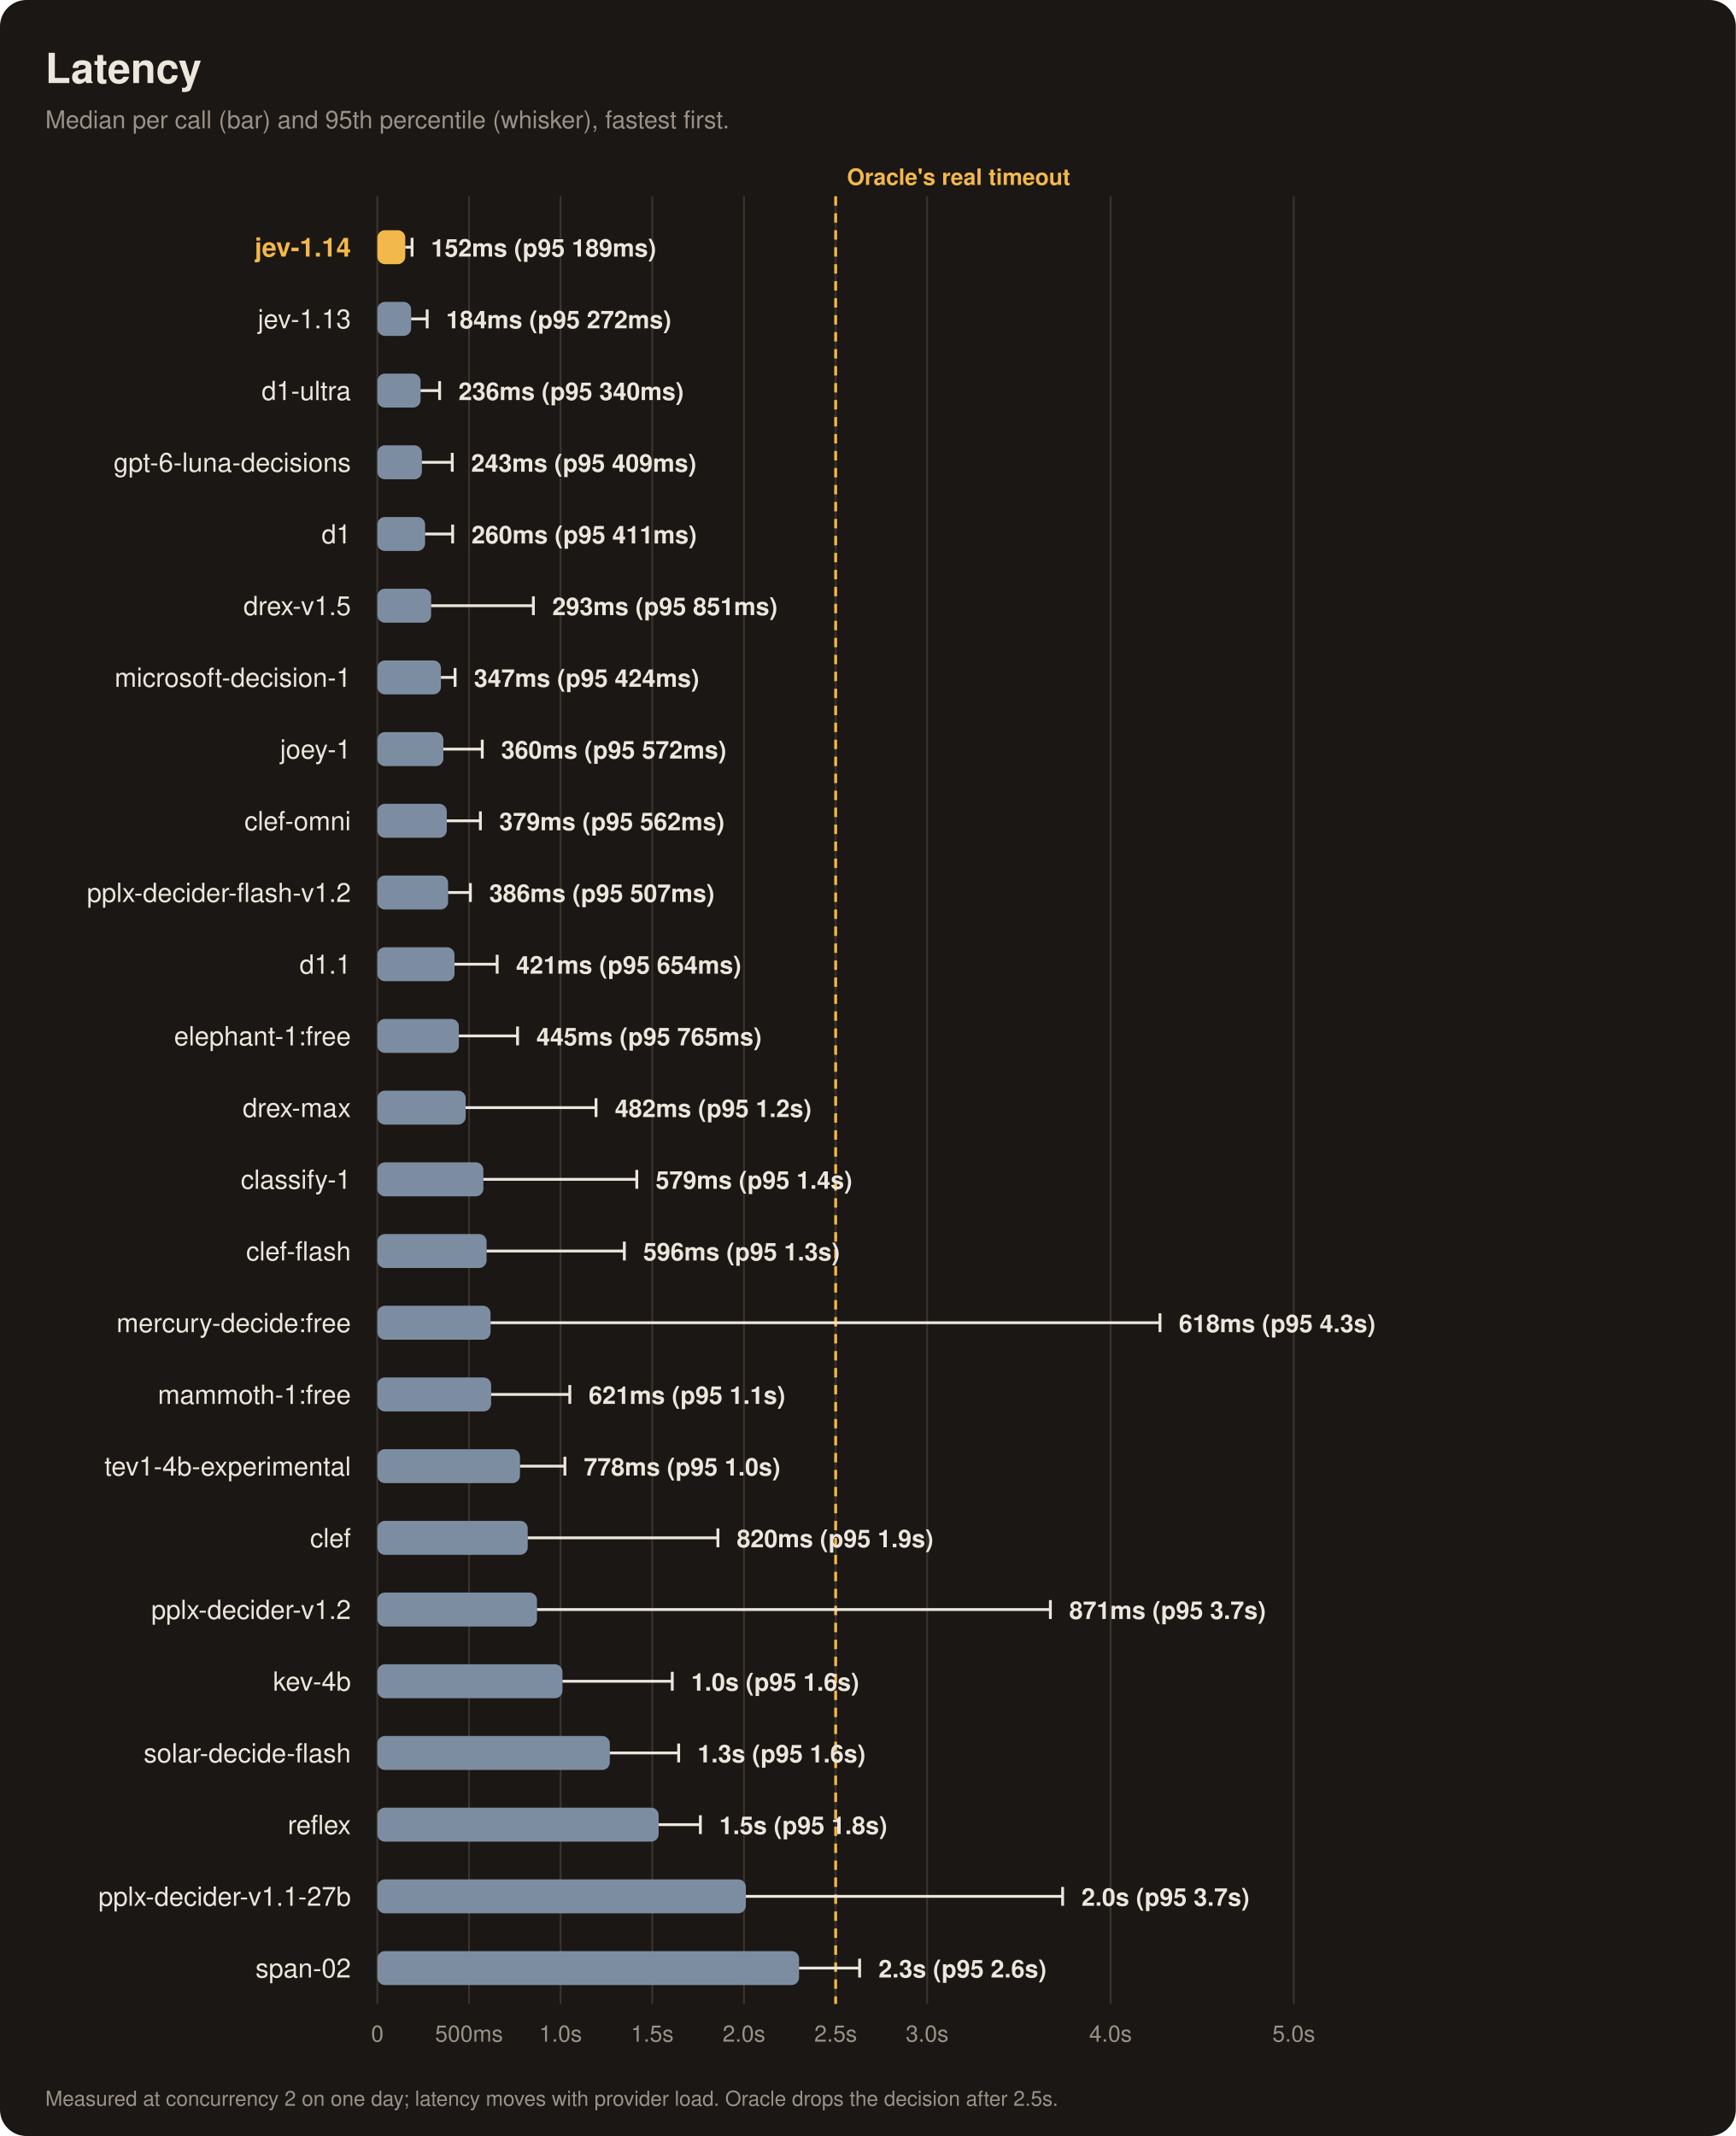
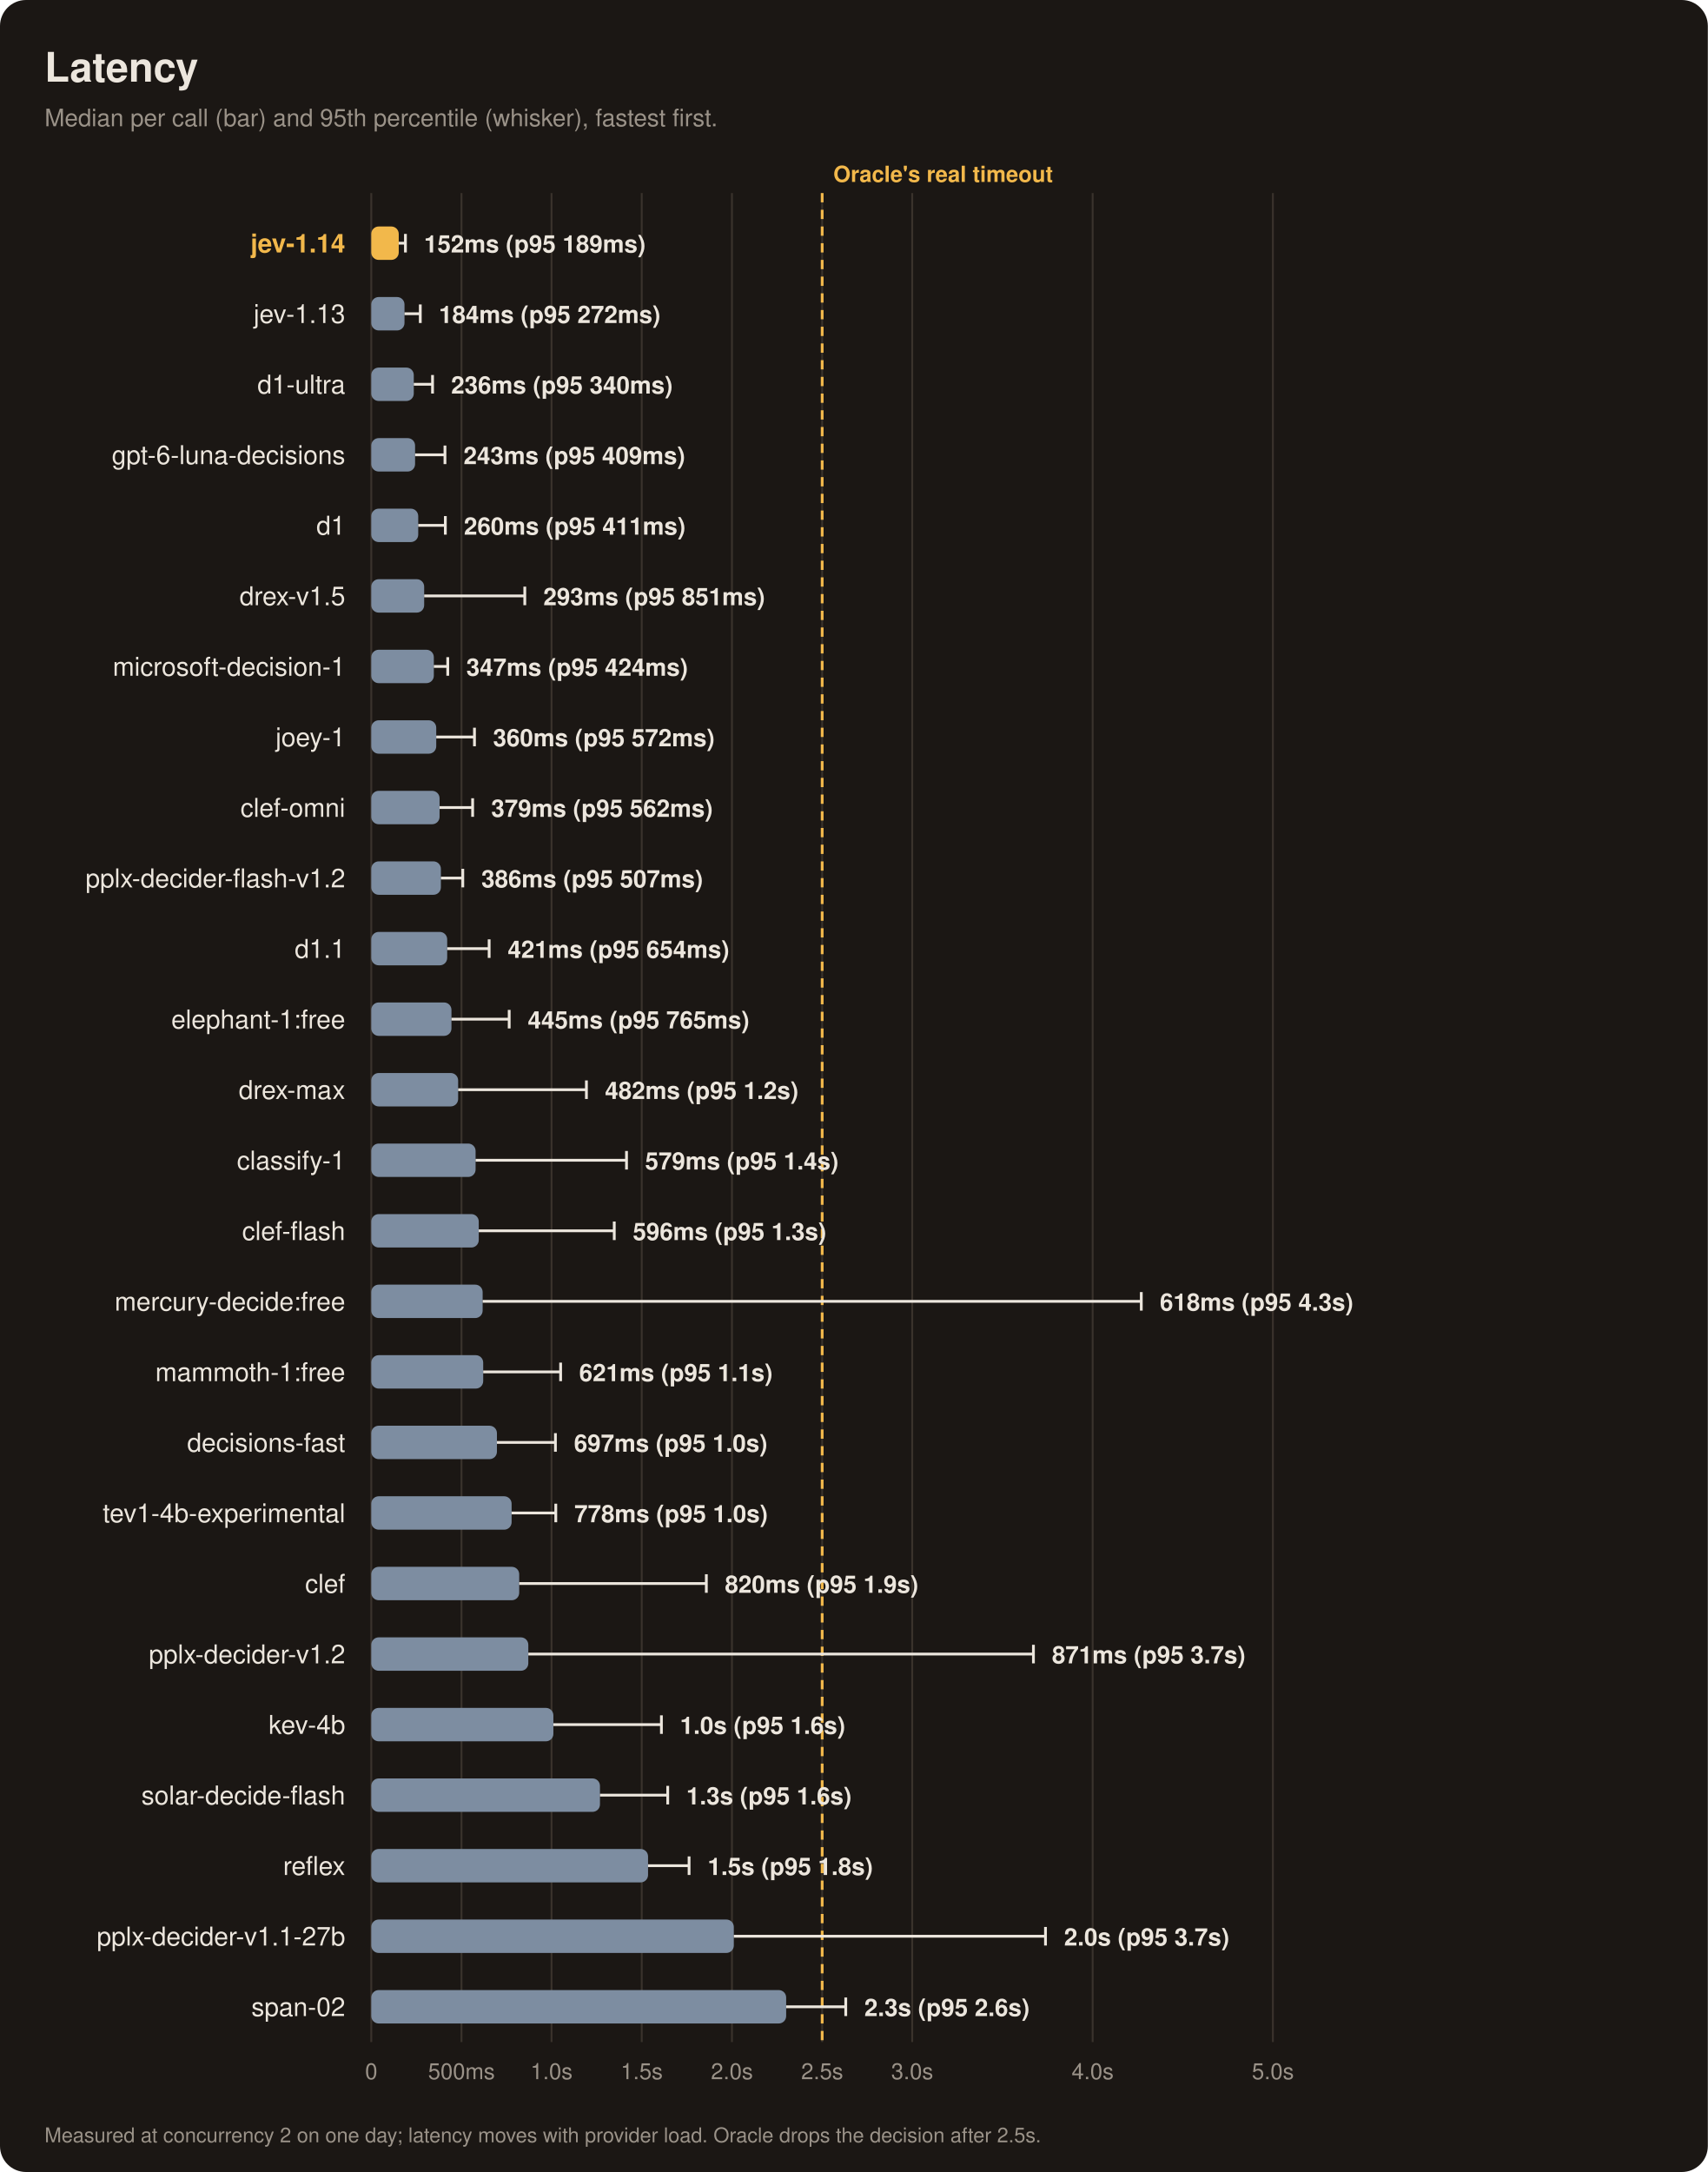
- <svg xmlns="http://www.w3.org/2000/svg" viewBox="0 0 920 1132" width="920" role="img" aria-label="Latency" font-family="-apple-system,BlinkMacSystemFont,'Segoe UI',Helvetica,Arial,sans-serif">
-   <rect width="920" height="1132" rx="14" fill="#1b1714" />
+ <svg xmlns="http://www.w3.org/2000/svg" viewBox="0 0 920 1170" width="920" role="img" aria-label="Latency" font-family="-apple-system,BlinkMacSystemFont,'Segoe UI',Helvetica,Arial,sans-serif">
+   <rect width="920" height="1170" rx="14" fill="#1b1714" />
  <text x="24.0" y="44.0" font-size="22" font-weight="700" fill="#ece6dd" text-anchor="start">Latency</text>
  <text x="24.0" y="68.0" font-size="13" font-weight="400" fill="#9a9288" text-anchor="start">Median per call (bar) and 95th percentile (whisker), fastest first.</text>
-   <line x1="200.0" y1="104.0" x2="200.0" y2="1062.0" stroke="#3a332c" stroke-width="1.0" />
-   <text x="200.0" y="1082.0" font-size="12" font-weight="400" fill="#9a9288" text-anchor="middle">0</text>
-   <line x1="248.6" y1="104.0" x2="248.6" y2="1062.0" stroke="#3a332c" stroke-width="1.0" />
-   <text x="248.6" y="1082.0" font-size="12" font-weight="400" fill="#9a9288" text-anchor="middle">500ms</text>
-   <line x1="297.1" y1="104.0" x2="297.1" y2="1062.0" stroke="#3a332c" stroke-width="1.0" />
-   <text x="297.1" y="1082.0" font-size="12" font-weight="400" fill="#9a9288" text-anchor="middle">1.0s</text>
-   <line x1="345.7" y1="104.0" x2="345.7" y2="1062.0" stroke="#3a332c" stroke-width="1.0" />
-   <text x="345.7" y="1082.0" font-size="12" font-weight="400" fill="#9a9288" text-anchor="middle">1.5s</text>
-   <line x1="394.3" y1="104.0" x2="394.3" y2="1062.0" stroke="#3a332c" stroke-width="1.0" />
-   <text x="394.3" y="1082.0" font-size="12" font-weight="400" fill="#9a9288" text-anchor="middle">2.0s</text>
-   <line x1="442.9" y1="104.0" x2="442.9" y2="1062.0" stroke="#3a332c" stroke-width="1.0" />
-   <text x="442.9" y="1082.0" font-size="12" font-weight="400" fill="#9a9288" text-anchor="middle">2.5s</text>
-   <line x1="491.4" y1="104.0" x2="491.4" y2="1062.0" stroke="#3a332c" stroke-width="1.0" />
-   <text x="491.4" y="1082.0" font-size="12" font-weight="400" fill="#9a9288" text-anchor="middle">3.0s</text>
-   <line x1="588.6" y1="104.0" x2="588.6" y2="1062.0" stroke="#3a332c" stroke-width="1.0" />
-   <text x="588.6" y="1082.0" font-size="12" font-weight="400" fill="#9a9288" text-anchor="middle">4.0s</text>
-   <line x1="685.7" y1="104.0" x2="685.7" y2="1062.0" stroke="#3a332c" stroke-width="1.0" />
-   <text x="685.7" y="1082.0" font-size="12" font-weight="400" fill="#9a9288" text-anchor="middle">5.0s</text>
-   <line x1="442.9" y1="104.0" x2="442.9" y2="1062.0" stroke="#f2b84b" stroke-width="1.5" stroke-dasharray="5 4" />
+   <line x1="200.0" y1="104.0" x2="200.0" y2="1100.0" stroke="#3a332c" stroke-width="1.0" />
+   <text x="200.0" y="1120.0" font-size="12" font-weight="400" fill="#9a9288" text-anchor="middle">0</text>
+   <line x1="248.6" y1="104.0" x2="248.6" y2="1100.0" stroke="#3a332c" stroke-width="1.0" />
+   <text x="248.6" y="1120.0" font-size="12" font-weight="400" fill="#9a9288" text-anchor="middle">500ms</text>
+   <line x1="297.1" y1="104.0" x2="297.1" y2="1100.0" stroke="#3a332c" stroke-width="1.0" />
+   <text x="297.1" y="1120.0" font-size="12" font-weight="400" fill="#9a9288" text-anchor="middle">1.0s</text>
+   <line x1="345.7" y1="104.0" x2="345.7" y2="1100.0" stroke="#3a332c" stroke-width="1.0" />
+   <text x="345.7" y="1120.0" font-size="12" font-weight="400" fill="#9a9288" text-anchor="middle">1.5s</text>
+   <line x1="394.3" y1="104.0" x2="394.3" y2="1100.0" stroke="#3a332c" stroke-width="1.0" />
+   <text x="394.3" y="1120.0" font-size="12" font-weight="400" fill="#9a9288" text-anchor="middle">2.0s</text>
+   <line x1="442.9" y1="104.0" x2="442.9" y2="1100.0" stroke="#3a332c" stroke-width="1.0" />
+   <text x="442.9" y="1120.0" font-size="12" font-weight="400" fill="#9a9288" text-anchor="middle">2.5s</text>
+   <line x1="491.4" y1="104.0" x2="491.4" y2="1100.0" stroke="#3a332c" stroke-width="1.0" />
+   <text x="491.4" y="1120.0" font-size="12" font-weight="400" fill="#9a9288" text-anchor="middle">3.0s</text>
+   <line x1="588.6" y1="104.0" x2="588.6" y2="1100.0" stroke="#3a332c" stroke-width="1.0" />
+   <text x="588.6" y="1120.0" font-size="12" font-weight="400" fill="#9a9288" text-anchor="middle">4.0s</text>
+   <line x1="685.7" y1="104.0" x2="685.7" y2="1100.0" stroke="#3a332c" stroke-width="1.0" />
+   <text x="685.7" y="1120.0" font-size="12" font-weight="400" fill="#9a9288" text-anchor="middle">5.0s</text>
+   <line x1="442.9" y1="104.0" x2="442.9" y2="1100.0" stroke="#f2b84b" stroke-width="1.5" stroke-dasharray="5 4" />
  <text x="448.9" y="98.0" font-size="12" font-weight="600" fill="#f2b84b" text-anchor="start">Oracle's real timeout</text>
  <text x="186.0" y="136.0" font-size="14" font-weight="700" fill="#f2b84b" text-anchor="end">jev-1.14</text>
  <rect x="200.0" y="122.0" width="14.8" height="18.0" rx="4.0" fill="#f2b84b" />
  <line x1="214.8" y1="131.0" x2="218.4" y2="131.0" stroke="#ece6dd" stroke-width="1.5" />
  <line x1="218.4" y1="126.0" x2="218.4" y2="136.0" stroke="#ece6dd" stroke-width="1.5" />
  <text x="228.4" y="136.0" font-size="13" font-weight="600" fill="#ece6dd" text-anchor="start">152ms  (p95 189ms)</text>
  <text x="186.0" y="174.0" font-size="14" font-weight="500" fill="#ece6dd" text-anchor="end">jev-1.13</text>
  <rect x="200.0" y="160.0" width="17.9" height="18.0" rx="4.0" fill="#7d8da1" />
  <line x1="217.9" y1="169.0" x2="226.4" y2="169.0" stroke="#ece6dd" stroke-width="1.5" />
  <line x1="226.4" y1="164.0" x2="226.4" y2="174.0" stroke="#ece6dd" stroke-width="1.5" />
  <text x="236.4" y="174.0" font-size="13" font-weight="600" fill="#ece6dd" text-anchor="start">184ms  (p95 272ms)</text>
  <text x="186.0" y="212.0" font-size="14" font-weight="500" fill="#ece6dd" text-anchor="end">d1-ultra</text>
  <rect x="200.0" y="198.0" width="22.9" height="18.0" rx="4.0" fill="#7d8da1" />
  <line x1="222.9" y1="207.0" x2="233.0" y2="207.0" stroke="#ece6dd" stroke-width="1.5" />
  <line x1="233.0" y1="202.0" x2="233.0" y2="212.0" stroke="#ece6dd" stroke-width="1.5" />
  <text x="243.0" y="212.0" font-size="13" font-weight="600" fill="#ece6dd" text-anchor="start">236ms  (p95 340ms)</text>
  <text x="186.0" y="250.0" font-size="14" font-weight="500" fill="#ece6dd" text-anchor="end">gpt-6-luna-decisions</text>
  <rect x="200.0" y="236.0" width="23.6" height="18.0" rx="4.0" fill="#7d8da1" />
  <line x1="223.6" y1="245.0" x2="239.7" y2="245.0" stroke="#ece6dd" stroke-width="1.5" />
  <line x1="239.7" y1="240.0" x2="239.7" y2="250.0" stroke="#ece6dd" stroke-width="1.5" />
  <text x="249.7" y="250.0" font-size="13" font-weight="600" fill="#ece6dd" text-anchor="start">243ms  (p95 409ms)</text>
  <text x="186.0" y="288.0" font-size="14" font-weight="500" fill="#ece6dd" text-anchor="end">d1</text>
  <rect x="200.0" y="274.0" width="25.3" height="18.0" rx="4.0" fill="#7d8da1" />
  <line x1="225.3" y1="283.0" x2="239.9" y2="283.0" stroke="#ece6dd" stroke-width="1.5" />
  <line x1="239.9" y1="278.0" x2="239.9" y2="288.0" stroke="#ece6dd" stroke-width="1.5" />
  <text x="249.9" y="288.0" font-size="13" font-weight="600" fill="#ece6dd" text-anchor="start">260ms  (p95 411ms)</text>
  <text x="186.0" y="326.0" font-size="14" font-weight="500" fill="#ece6dd" text-anchor="end">drex-v1.5</text>
  <rect x="200.0" y="312.0" width="28.5" height="18.0" rx="4.0" fill="#7d8da1" />
  <line x1="228.5" y1="321.0" x2="282.7" y2="321.0" stroke="#ece6dd" stroke-width="1.5" />
  <line x1="282.7" y1="316.0" x2="282.7" y2="326.0" stroke="#ece6dd" stroke-width="1.5" />
  <text x="292.7" y="326.0" font-size="13" font-weight="600" fill="#ece6dd" text-anchor="start">293ms  (p95 851ms)</text>
  <text x="186.0" y="364.0" font-size="14" font-weight="500" fill="#ece6dd" text-anchor="end">microsoft-decision-1</text>
  <rect x="200.0" y="350.0" width="33.7" height="18.0" rx="4.0" fill="#7d8da1" />
  <line x1="233.7" y1="359.0" x2="241.2" y2="359.0" stroke="#ece6dd" stroke-width="1.5" />
  <line x1="241.2" y1="354.0" x2="241.2" y2="364.0" stroke="#ece6dd" stroke-width="1.5" />
  <text x="251.2" y="364.0" font-size="13" font-weight="600" fill="#ece6dd" text-anchor="start">347ms  (p95 424ms)</text>
  <text x="186.0" y="402.0" font-size="14" font-weight="500" fill="#ece6dd" text-anchor="end">joey-1</text>
  <rect x="200.0" y="388.0" width="35.0" height="18.0" rx="4.0" fill="#7d8da1" />
  <line x1="235.0" y1="397.0" x2="255.6" y2="397.0" stroke="#ece6dd" stroke-width="1.5" />
  <line x1="255.6" y1="392.0" x2="255.6" y2="402.0" stroke="#ece6dd" stroke-width="1.5" />
  <text x="265.6" y="402.0" font-size="13" font-weight="600" fill="#ece6dd" text-anchor="start">360ms  (p95 572ms)</text>
  <text x="186.0" y="440.0" font-size="14" font-weight="500" fill="#ece6dd" text-anchor="end">clef-omni</text>
  <rect x="200.0" y="426.0" width="36.8" height="18.0" rx="4.0" fill="#7d8da1" />
  <line x1="236.8" y1="435.0" x2="254.6" y2="435.0" stroke="#ece6dd" stroke-width="1.5" />
  <line x1="254.6" y1="430.0" x2="254.6" y2="440.0" stroke="#ece6dd" stroke-width="1.5" />
  <text x="264.6" y="440.0" font-size="13" font-weight="600" fill="#ece6dd" text-anchor="start">379ms  (p95 562ms)</text>
  <text x="186.0" y="478.0" font-size="14" font-weight="500" fill="#ece6dd" text-anchor="end">pplx-decider-flash-v1.2</text>
  <rect x="200.0" y="464.0" width="37.5" height="18.0" rx="4.0" fill="#7d8da1" />
  <line x1="237.5" y1="473.0" x2="249.3" y2="473.0" stroke="#ece6dd" stroke-width="1.5" />
  <line x1="249.3" y1="468.0" x2="249.3" y2="478.0" stroke="#ece6dd" stroke-width="1.5" />
  <text x="259.3" y="478.0" font-size="13" font-weight="600" fill="#ece6dd" text-anchor="start">386ms  (p95 507ms)</text>
  <text x="186.0" y="516.0" font-size="14" font-weight="500" fill="#ece6dd" text-anchor="end">d1.1</text>
  <rect x="200.0" y="502.0" width="40.9" height="18.0" rx="4.0" fill="#7d8da1" />
  <line x1="240.9" y1="511.0" x2="263.5" y2="511.0" stroke="#ece6dd" stroke-width="1.5" />
  <line x1="263.5" y1="506.0" x2="263.5" y2="516.0" stroke="#ece6dd" stroke-width="1.5" />
  <text x="273.5" y="516.0" font-size="13" font-weight="600" fill="#ece6dd" text-anchor="start">421ms  (p95 654ms)</text>
  <text x="186.0" y="554.0" font-size="14" font-weight="500" fill="#ece6dd" text-anchor="end">elephant-1:free</text>
  <rect x="200.0" y="540.0" width="43.2" height="18.0" rx="4.0" fill="#7d8da1" />
  <line x1="243.2" y1="549.0" x2="274.3" y2="549.0" stroke="#ece6dd" stroke-width="1.5" />
  <line x1="274.3" y1="544.0" x2="274.3" y2="554.0" stroke="#ece6dd" stroke-width="1.5" />
  <text x="284.3" y="554.0" font-size="13" font-weight="600" fill="#ece6dd" text-anchor="start">445ms  (p95 765ms)</text>
  <text x="186.0" y="592.0" font-size="14" font-weight="500" fill="#ece6dd" text-anchor="end">drex-max</text>
  <rect x="200.0" y="578.0" width="46.8" height="18.0" rx="4.0" fill="#7d8da1" />
  <line x1="246.8" y1="587.0" x2="315.9" y2="587.0" stroke="#ece6dd" stroke-width="1.5" />
  <line x1="315.9" y1="582.0" x2="315.9" y2="592.0" stroke="#ece6dd" stroke-width="1.5" />
  <text x="325.9" y="592.0" font-size="13" font-weight="600" fill="#ece6dd" text-anchor="start">482ms  (p95 1.2s)</text>
  <text x="186.0" y="630.0" font-size="14" font-weight="500" fill="#ece6dd" text-anchor="end">classify-1</text>
  <rect x="200.0" y="616.0" width="56.2" height="18.0" rx="4.0" fill="#7d8da1" />
  <line x1="256.2" y1="625.0" x2="337.5" y2="625.0" stroke="#ece6dd" stroke-width="1.5" />
  <line x1="337.5" y1="620.0" x2="337.5" y2="630.0" stroke="#ece6dd" stroke-width="1.5" />
  <text x="347.5" y="630.0" font-size="13" font-weight="600" fill="#ece6dd" text-anchor="start">579ms  (p95 1.4s)</text>
  <text x="186.0" y="668.0" font-size="14" font-weight="500" fill="#ece6dd" text-anchor="end">clef-flash</text>
  <rect x="200.0" y="654.0" width="57.9" height="18.0" rx="4.0" fill="#7d8da1" />
  <line x1="257.9" y1="663.0" x2="330.9" y2="663.0" stroke="#ece6dd" stroke-width="1.5" />
  <line x1="330.9" y1="658.0" x2="330.9" y2="668.0" stroke="#ece6dd" stroke-width="1.5" />
  <text x="340.9" y="668.0" font-size="13" font-weight="600" fill="#ece6dd" text-anchor="start">596ms  (p95 1.3s)</text>
  <text x="186.0" y="706.0" font-size="14" font-weight="500" fill="#ece6dd" text-anchor="end">mercury-decide:free</text>
  <rect x="200.0" y="692.0" width="60.0" height="18.0" rx="4.0" fill="#7d8da1" />
  <line x1="260.0" y1="701.0" x2="614.8" y2="701.0" stroke="#ece6dd" stroke-width="1.5" />
  <line x1="614.8" y1="696.0" x2="614.8" y2="706.0" stroke="#ece6dd" stroke-width="1.5" />
  <text x="624.8" y="706.0" font-size="13" font-weight="600" fill="#ece6dd" text-anchor="start">618ms  (p95 4.3s)</text>
  <text x="186.0" y="744.0" font-size="14" font-weight="500" fill="#ece6dd" text-anchor="end">mammoth-1:free</text>
  <rect x="200.0" y="730.0" width="60.3" height="18.0" rx="4.0" fill="#7d8da1" />
  <line x1="260.3" y1="739.0" x2="302.0" y2="739.0" stroke="#ece6dd" stroke-width="1.5" />
  <line x1="302.0" y1="734.0" x2="302.0" y2="744.0" stroke="#ece6dd" stroke-width="1.5" />
  <text x="312.0" y="744.0" font-size="13" font-weight="600" fill="#ece6dd" text-anchor="start">621ms  (p95 1.1s)</text>
-   <text x="186.0" y="782.0" font-size="14" font-weight="500" fill="#ece6dd" text-anchor="end">tev1-4b-experimental</text>
-   <rect x="200.0" y="768.0" width="75.6" height="18.0" rx="4.0" fill="#7d8da1" />
-   <line x1="275.6" y1="777.0" x2="299.4" y2="777.0" stroke="#ece6dd" stroke-width="1.5" />
-   <line x1="299.4" y1="772.0" x2="299.4" y2="782.0" stroke="#ece6dd" stroke-width="1.5" />
-   <text x="309.4" y="782.0" font-size="13" font-weight="600" fill="#ece6dd" text-anchor="start">778ms  (p95 1.0s)</text>
-   <text x="186.0" y="820.0" font-size="14" font-weight="500" fill="#ece6dd" text-anchor="end">clef</text>
-   <rect x="200.0" y="806.0" width="79.7" height="18.0" rx="4.0" fill="#7d8da1" />
-   <line x1="279.7" y1="815.0" x2="380.5" y2="815.0" stroke="#ece6dd" stroke-width="1.5" />
-   <line x1="380.5" y1="810.0" x2="380.5" y2="820.0" stroke="#ece6dd" stroke-width="1.5" />
-   <text x="390.5" y="820.0" font-size="13" font-weight="600" fill="#ece6dd" text-anchor="start">820ms  (p95 1.9s)</text>
-   <text x="186.0" y="858.0" font-size="14" font-weight="500" fill="#ece6dd" text-anchor="end">pplx-decider-v1.2</text>
-   <rect x="200.0" y="844.0" width="84.6" height="18.0" rx="4.0" fill="#7d8da1" />
-   <line x1="284.6" y1="853.0" x2="556.7" y2="853.0" stroke="#ece6dd" stroke-width="1.5" />
-   <line x1="556.7" y1="848.0" x2="556.7" y2="858.0" stroke="#ece6dd" stroke-width="1.5" />
-   <text x="566.7" y="858.0" font-size="13" font-weight="600" fill="#ece6dd" text-anchor="start">871ms  (p95 3.7s)</text>
-   <text x="186.0" y="896.0" font-size="14" font-weight="500" fill="#ece6dd" text-anchor="end">kev-4b</text>
-   <rect x="200.0" y="882.0" width="98.1" height="18.0" rx="4.0" fill="#7d8da1" />
-   <line x1="298.1" y1="891.0" x2="356.3" y2="891.0" stroke="#ece6dd" stroke-width="1.5" />
-   <line x1="356.3" y1="886.0" x2="356.3" y2="896.0" stroke="#ece6dd" stroke-width="1.5" />
-   <text x="366.3" y="896.0" font-size="13" font-weight="600" fill="#ece6dd" text-anchor="start">1.0s  (p95 1.6s)</text>
-   <text x="186.0" y="934.0" font-size="14" font-weight="500" fill="#ece6dd" text-anchor="end">solar-decide-flash</text>
-   <rect x="200.0" y="920.0" width="123.2" height="18.0" rx="4.0" fill="#7d8da1" />
-   <line x1="323.2" y1="929.0" x2="359.7" y2="929.0" stroke="#ece6dd" stroke-width="1.5" />
-   <line x1="359.7" y1="924.0" x2="359.7" y2="934.0" stroke="#ece6dd" stroke-width="1.5" />
-   <text x="369.7" y="934.0" font-size="13" font-weight="600" fill="#ece6dd" text-anchor="start">1.3s  (p95 1.6s)</text>
-   <text x="186.0" y="972.0" font-size="14" font-weight="500" fill="#ece6dd" text-anchor="end">reflex</text>
-   <rect x="200.0" y="958.0" width="149.1" height="18.0" rx="4.0" fill="#7d8da1" />
-   <line x1="349.1" y1="967.0" x2="371.2" y2="967.0" stroke="#ece6dd" stroke-width="1.5" />
-   <line x1="371.2" y1="962.0" x2="371.2" y2="972.0" stroke="#ece6dd" stroke-width="1.5" />
-   <text x="381.2" y="972.0" font-size="13" font-weight="600" fill="#ece6dd" text-anchor="start">1.5s  (p95 1.8s)</text>
-   <text x="186.0" y="1010.0" font-size="14" font-weight="500" fill="#ece6dd" text-anchor="end">pplx-decider-v1.1-27b</text>
-   <rect x="200.0" y="996.0" width="195.3" height="18.0" rx="4.0" fill="#7d8da1" />
-   <line x1="395.3" y1="1005.0" x2="563.2" y2="1005.0" stroke="#ece6dd" stroke-width="1.5" />
-   <line x1="563.2" y1="1000.0" x2="563.2" y2="1010.0" stroke="#ece6dd" stroke-width="1.5" />
-   <text x="573.2" y="1010.0" font-size="13" font-weight="600" fill="#ece6dd" text-anchor="start">2.0s  (p95 3.7s)</text>
-   <text x="186.0" y="1048.0" font-size="14" font-weight="500" fill="#ece6dd" text-anchor="end">span-02</text>
-   <rect x="200.0" y="1034.0" width="223.5" height="18.0" rx="4.0" fill="#7d8da1" />
-   <line x1="423.5" y1="1043.0" x2="455.6" y2="1043.0" stroke="#ece6dd" stroke-width="1.5" />
-   <line x1="455.6" y1="1038.0" x2="455.6" y2="1048.0" stroke="#ece6dd" stroke-width="1.5" />
-   <text x="465.6" y="1048.0" font-size="13" font-weight="600" fill="#ece6dd" text-anchor="start">2.3s  (p95 2.6s)</text>
-   <text x="24.0" y="1116.0" font-size="11" font-weight="400" fill="#9a9288" text-anchor="start">Measured at concurrency 2 on one day; latency moves with provider load. Oracle drops the decision after 2.5s.</text>
+   <text x="186.0" y="782.0" font-size="14" font-weight="500" fill="#ece6dd" text-anchor="end">decisions-fast</text>
+   <rect x="200.0" y="768.0" width="67.7" height="18.0" rx="4.0" fill="#7d8da1" />
+   <line x1="267.7" y1="777.0" x2="299.2" y2="777.0" stroke="#ece6dd" stroke-width="1.5" />
+   <line x1="299.2" y1="772.0" x2="299.2" y2="782.0" stroke="#ece6dd" stroke-width="1.5" />
+   <text x="309.2" y="782.0" font-size="13" font-weight="600" fill="#ece6dd" text-anchor="start">697ms  (p95 1.0s)</text>
+   <text x="186.0" y="820.0" font-size="14" font-weight="500" fill="#ece6dd" text-anchor="end">tev1-4b-experimental</text>
+   <rect x="200.0" y="806.0" width="75.6" height="18.0" rx="4.0" fill="#7d8da1" />
+   <line x1="275.6" y1="815.0" x2="299.4" y2="815.0" stroke="#ece6dd" stroke-width="1.5" />
+   <line x1="299.4" y1="810.0" x2="299.4" y2="820.0" stroke="#ece6dd" stroke-width="1.5" />
+   <text x="309.4" y="820.0" font-size="13" font-weight="600" fill="#ece6dd" text-anchor="start">778ms  (p95 1.0s)</text>
+   <text x="186.0" y="858.0" font-size="14" font-weight="500" fill="#ece6dd" text-anchor="end">clef</text>
+   <rect x="200.0" y="844.0" width="79.7" height="18.0" rx="4.0" fill="#7d8da1" />
+   <line x1="279.7" y1="853.0" x2="380.5" y2="853.0" stroke="#ece6dd" stroke-width="1.5" />
+   <line x1="380.5" y1="848.0" x2="380.5" y2="858.0" stroke="#ece6dd" stroke-width="1.5" />
+   <text x="390.5" y="858.0" font-size="13" font-weight="600" fill="#ece6dd" text-anchor="start">820ms  (p95 1.9s)</text>
+   <text x="186.0" y="896.0" font-size="14" font-weight="500" fill="#ece6dd" text-anchor="end">pplx-decider-v1.2</text>
+   <rect x="200.0" y="882.0" width="84.6" height="18.0" rx="4.0" fill="#7d8da1" />
+   <line x1="284.6" y1="891.0" x2="556.7" y2="891.0" stroke="#ece6dd" stroke-width="1.5" />
+   <line x1="556.7" y1="886.0" x2="556.7" y2="896.0" stroke="#ece6dd" stroke-width="1.5" />
+   <text x="566.7" y="896.0" font-size="13" font-weight="600" fill="#ece6dd" text-anchor="start">871ms  (p95 3.7s)</text>
+   <text x="186.0" y="934.0" font-size="14" font-weight="500" fill="#ece6dd" text-anchor="end">kev-4b</text>
+   <rect x="200.0" y="920.0" width="98.1" height="18.0" rx="4.0" fill="#7d8da1" />
+   <line x1="298.1" y1="929.0" x2="356.3" y2="929.0" stroke="#ece6dd" stroke-width="1.5" />
+   <line x1="356.3" y1="924.0" x2="356.3" y2="934.0" stroke="#ece6dd" stroke-width="1.5" />
+   <text x="366.3" y="934.0" font-size="13" font-weight="600" fill="#ece6dd" text-anchor="start">1.0s  (p95 1.6s)</text>
+   <text x="186.0" y="972.0" font-size="14" font-weight="500" fill="#ece6dd" text-anchor="end">solar-decide-flash</text>
+   <rect x="200.0" y="958.0" width="123.2" height="18.0" rx="4.0" fill="#7d8da1" />
+   <line x1="323.2" y1="967.0" x2="359.7" y2="967.0" stroke="#ece6dd" stroke-width="1.5" />
+   <line x1="359.7" y1="962.0" x2="359.7" y2="972.0" stroke="#ece6dd" stroke-width="1.5" />
+   <text x="369.7" y="972.0" font-size="13" font-weight="600" fill="#ece6dd" text-anchor="start">1.3s  (p95 1.6s)</text>
+   <text x="186.0" y="1010.0" font-size="14" font-weight="500" fill="#ece6dd" text-anchor="end">reflex</text>
+   <rect x="200.0" y="996.0" width="149.1" height="18.0" rx="4.0" fill="#7d8da1" />
+   <line x1="349.1" y1="1005.0" x2="371.2" y2="1005.0" stroke="#ece6dd" stroke-width="1.5" />
+   <line x1="371.2" y1="1000.0" x2="371.2" y2="1010.0" stroke="#ece6dd" stroke-width="1.5" />
+   <text x="381.2" y="1010.0" font-size="13" font-weight="600" fill="#ece6dd" text-anchor="start">1.5s  (p95 1.8s)</text>
+   <text x="186.0" y="1048.0" font-size="14" font-weight="500" fill="#ece6dd" text-anchor="end">pplx-decider-v1.1-27b</text>
+   <rect x="200.0" y="1034.0" width="195.3" height="18.0" rx="4.0" fill="#7d8da1" />
+   <line x1="395.3" y1="1043.0" x2="563.2" y2="1043.0" stroke="#ece6dd" stroke-width="1.5" />
+   <line x1="563.2" y1="1038.0" x2="563.2" y2="1048.0" stroke="#ece6dd" stroke-width="1.5" />
+   <text x="573.2" y="1048.0" font-size="13" font-weight="600" fill="#ece6dd" text-anchor="start">2.0s  (p95 3.7s)</text>
+   <text x="186.0" y="1086.0" font-size="14" font-weight="500" fill="#ece6dd" text-anchor="end">span-02</text>
+   <rect x="200.0" y="1072.0" width="223.5" height="18.0" rx="4.0" fill="#7d8da1" />
+   <line x1="423.5" y1="1081.0" x2="455.6" y2="1081.0" stroke="#ece6dd" stroke-width="1.5" />
+   <line x1="455.6" y1="1076.0" x2="455.6" y2="1086.0" stroke="#ece6dd" stroke-width="1.5" />
+   <text x="465.6" y="1086.0" font-size="13" font-weight="600" fill="#ece6dd" text-anchor="start">2.3s  (p95 2.6s)</text>
+   <text x="24.0" y="1154.0" font-size="11" font-weight="400" fill="#9a9288" text-anchor="start">Measured at concurrency 2 on one day; latency moves with provider load. Oracle drops the decision after 2.5s.</text>
</svg>
